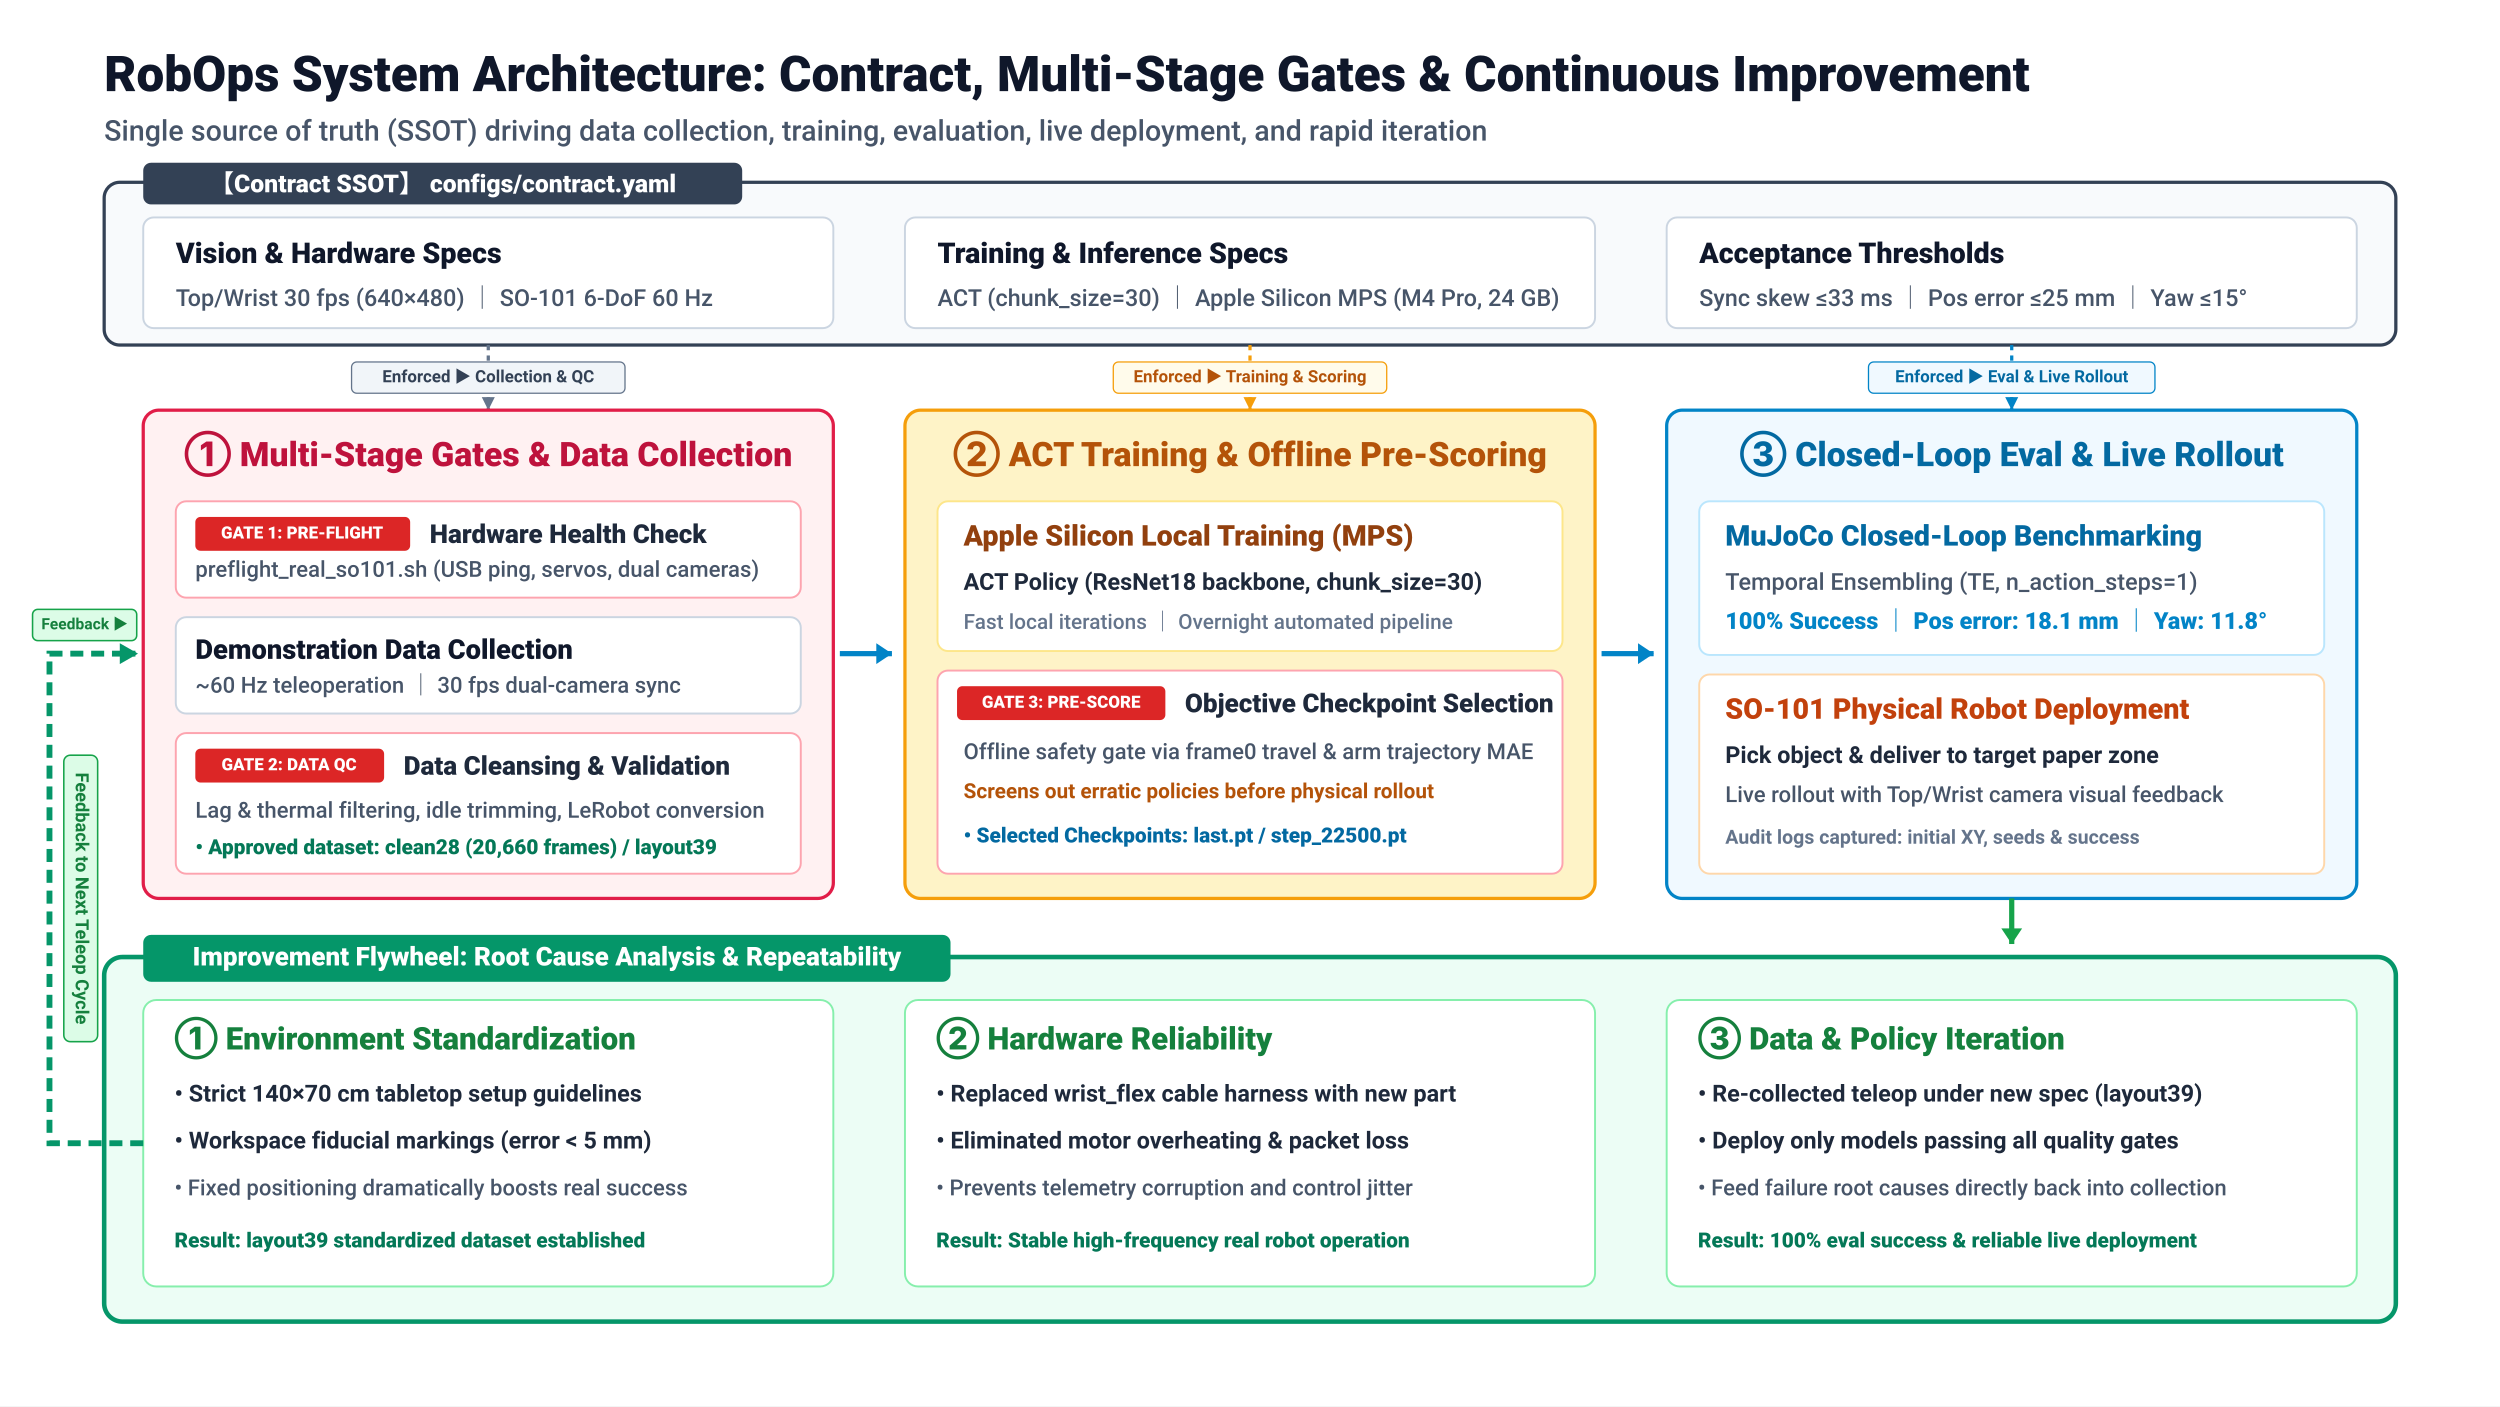
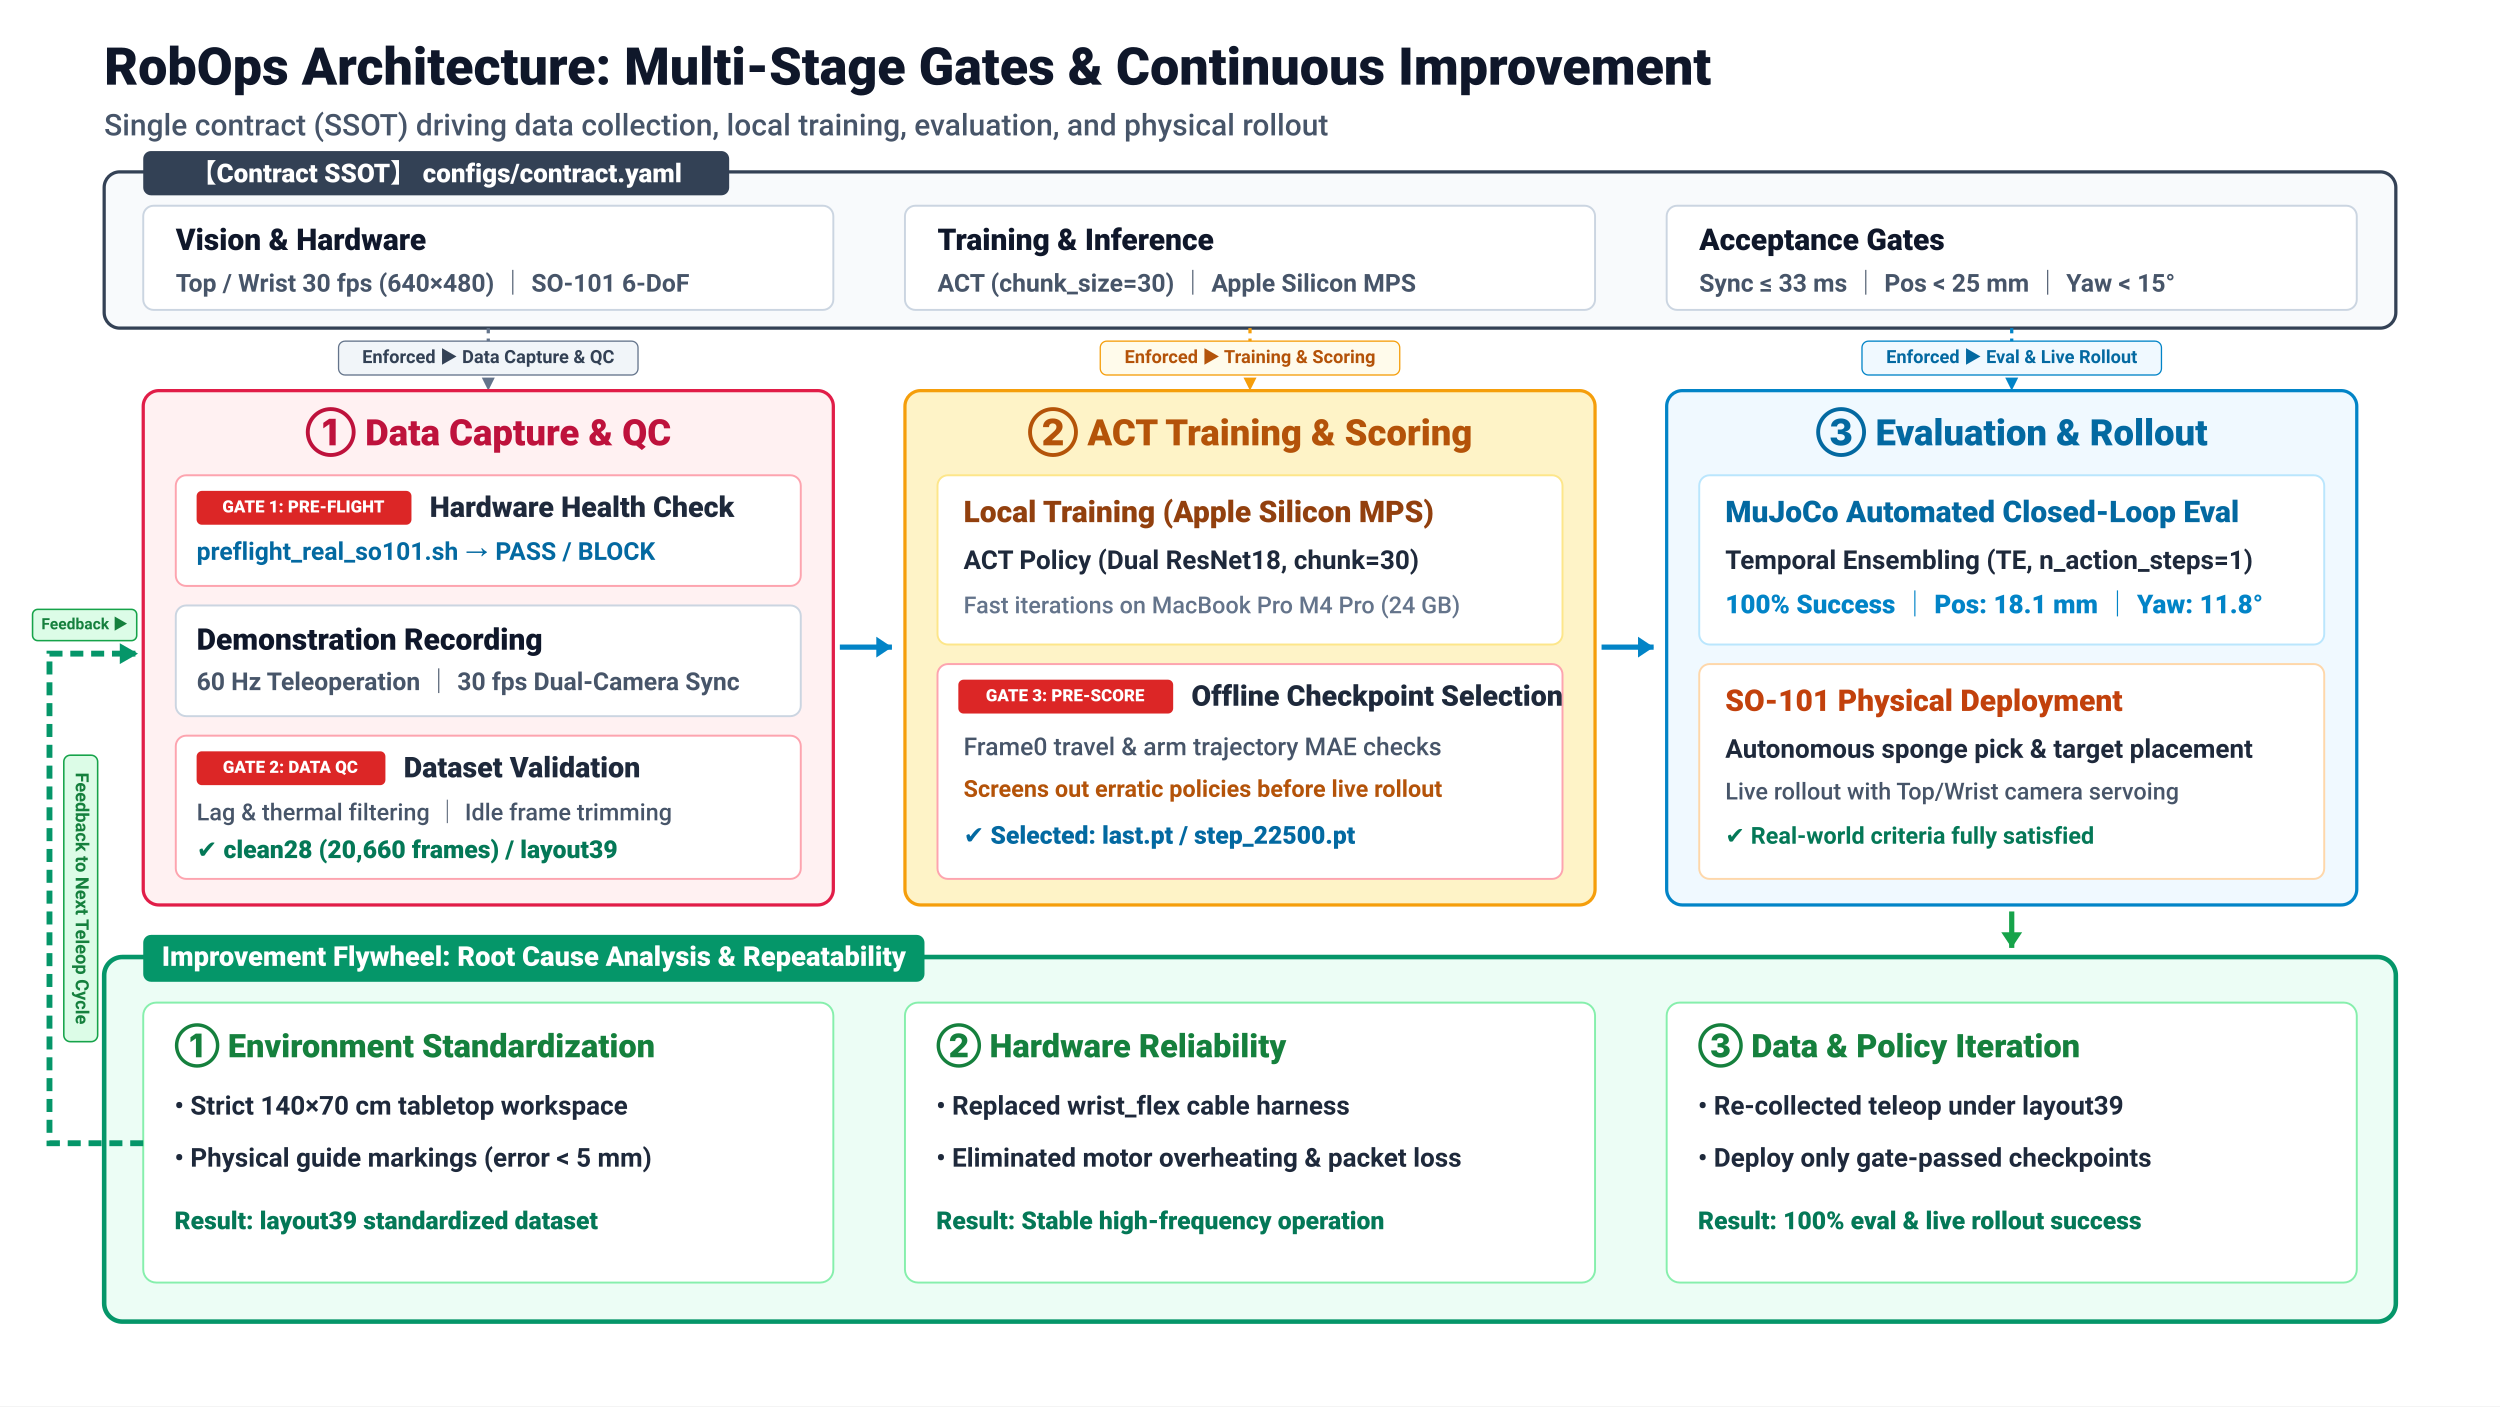
<svg xmlns="http://www.w3.org/2000/svg" width="1920" height="1080" viewBox="0 0 1920 1080">
  <rect width="100%" height="100%" fill="#FFFFFF" />
-   <text x="80" y="70" font-family="-apple-system, BlinkMacSystemFont, 'Segoe UI', Roboto, Helvetica, Arial, sans-serif" font-size="38" font-weight="800" fill="#0F172A">RobOps System Architecture: Contract, Multi-Stage Gates &amp; Continuous Improvement</text>
-   <text x="80" y="108" font-family="-apple-system, BlinkMacSystemFont, 'Segoe UI', Roboto, Helvetica, Arial, sans-serif" font-size="22" font-weight="500" fill="#475569">Single source of truth (SSOT) driving data collection, training, evaluation, live deployment, and rapid iteration</text>
-   <rect x="80" y="140" width="1760" height="125" rx="12" ry="12" fill="#F8FAFC" stroke="#334155" stroke-width="2.5" />
-   <rect x="110" y="125" width="460" height="32" rx="6" ry="6" fill="#334155" />
-   <text x="340" y="141" text-anchor="middle" dominant-baseline="middle" font-family="-apple-system, BlinkMacSystemFont, 'Segoe UI', Roboto, Helvetica, Arial, sans-serif" font-size="19" font-weight="800" fill="#FFFFFF">【Contract SSOT】 configs/contract.yaml</text>
-   <rect x="110" y="167" width="530" height="85" rx="8" ry="8" fill="#FFFFFF" stroke="#CBD5E1" stroke-width="1.5" />
-   <text x="135" y="202" font-family="-apple-system, BlinkMacSystemFont, 'Segoe UI', Roboto, Helvetica, Arial, sans-serif" font-size="22" font-weight="800" fill="#0F172A">Vision &amp; Hardware Specs</text>
-   <text x="135" y="235" font-family="-apple-system, BlinkMacSystemFont, 'Segoe UI', Roboto, Helvetica, Arial, sans-serif" font-size="18" font-weight="500" fill="#475569">Top/Wrist 30 fps (640×480) ｜ SO-101 6-DoF 60 Hz</text>
-   <rect x="695" y="167" width="530" height="85" rx="8" ry="8" fill="#FFFFFF" stroke="#CBD5E1" stroke-width="1.5" />
-   <text x="720" y="202" font-family="-apple-system, BlinkMacSystemFont, 'Segoe UI', Roboto, Helvetica, Arial, sans-serif" font-size="22" font-weight="800" fill="#0F172A">Training &amp; Inference Specs</text>
-   <text x="720" y="235" font-family="-apple-system, BlinkMacSystemFont, 'Segoe UI', Roboto, Helvetica, Arial, sans-serif" font-size="18" font-weight="500" fill="#475569">ACT (chunk_size=30) ｜ Apple Silicon MPS (M4 Pro, 24 GB)</text>
-   <rect x="1280" y="167" width="530" height="85" rx="8" ry="8" fill="#FFFFFF" stroke="#CBD5E1" stroke-width="1.5" />
-   <text x="1305" y="202" font-family="-apple-system, BlinkMacSystemFont, 'Segoe UI', Roboto, Helvetica, Arial, sans-serif" font-size="22" font-weight="800" fill="#0F172A">Acceptance Thresholds</text>
-   <text x="1305" y="235" font-family="-apple-system, BlinkMacSystemFont, 'Segoe UI', Roboto, Helvetica, Arial, sans-serif" font-size="18" font-weight="500" fill="#475569">Sync skew ≤33 ms ｜ Pos error ≤25 mm ｜ Yaw ≤15°</text>
-   <line x1="375" y1="265" x2="375" y2="315" stroke="#64748B" stroke-width="2.5" stroke-dasharray="4,4" />
-   <polygon points="375,315 370,305 380,305" fill="#64748B" />
-   <rect x="270" y="278" width="210" height="24" rx="4" ry="4" fill="#F1F5F9" stroke="#64748B" stroke-width="1" />
-   <text x="375" y="290" text-anchor="middle" dominant-baseline="middle" font-family="-apple-system, BlinkMacSystemFont, 'Segoe UI', Roboto, Helvetica, Arial, sans-serif" font-size="13" font-weight="700" fill="#334155">Enforced ▶ Collection &amp; QC</text>
-   <line x1="960" y1="265" x2="960" y2="315" stroke="#F59E0B" stroke-width="2.5" stroke-dasharray="4,4" />
-   <polygon points="960,315 955,305 965,305" fill="#F59E0B" />
-   <rect x="855" y="278" width="210" height="24" rx="4" ry="4" fill="#FFFBEB" stroke="#F59E0B" stroke-width="1" />
-   <text x="960" y="290" text-anchor="middle" dominant-baseline="middle" font-family="-apple-system, BlinkMacSystemFont, 'Segoe UI', Roboto, Helvetica, Arial, sans-serif" font-size="13" font-weight="700" fill="#B45309">Enforced ▶ Training &amp; Scoring</text>
-   <line x1="1545" y1="265" x2="1545" y2="315" stroke="#0284C7" stroke-width="2.5" stroke-dasharray="4,4" />
-   <polygon points="1545,315 1540,305 1550,305" fill="#0284C7" />
-   <rect x="1435" y="278" width="220" height="24" rx="4" ry="4" fill="#F0F9FF" stroke="#0284C7" stroke-width="1" />
-   <text x="1545" y="290" text-anchor="middle" dominant-baseline="middle" font-family="-apple-system, BlinkMacSystemFont, 'Segoe UI', Roboto, Helvetica, Arial, sans-serif" font-size="13" font-weight="700" fill="#0369A1">Enforced ▶ Eval &amp; Live Rollout</text>
-   <rect x="110" y="315" width="530" height="375" rx="12" ry="12" fill="#FFF1F2" stroke="#E11D48" stroke-width="2.5" />
-   <text x="375" y="358" text-anchor="middle" font-family="-apple-system, BlinkMacSystemFont, 'Segoe UI', Roboto, Helvetica, Arial, sans-serif" font-size="26" font-weight="800" fill="#BE123C">① Multi-Stage Gates &amp; Data Collection</text>
-   <g transform="translate(135, 385)">
-     <rect width="480" height="74" rx="8" ry="8" fill="#FFFFFF" stroke="#FDA4AF" stroke-width="1.5" />
-     <rect x="15" y="12" width="165" height="26" rx="4" ry="4" fill="#DC2626" />
-     <text x="97" y="25" text-anchor="middle" dominant-baseline="middle" font-family="-apple-system, BlinkMacSystemFont, 'Segoe UI', Roboto, Helvetica, Arial, sans-serif" font-size="13" font-weight="800" fill="#FFFFFF">GATE 1: PRE-FLIGHT</text>
-     <text x="195" y="32" font-family="-apple-system, BlinkMacSystemFont, 'Segoe UI', Roboto, Helvetica, Arial, sans-serif" font-size="20" font-weight="800" fill="#1E293B">Hardware Health Check</text>
-     <text x="15" y="58" font-family="-apple-system, BlinkMacSystemFont, 'Segoe UI', Roboto, Helvetica, Arial, sans-serif" font-size="17" font-weight="500" fill="#475569">preflight_real_so101.sh (USB ping, servos, dual cameras)</text>
+   <text x="80" y="65" font-family="-apple-system, BlinkMacSystemFont, 'Segoe UI', Roboto, Helvetica, Arial, sans-serif" font-size="40" font-weight="800" fill="#0F172A">RobOps Architecture: Multi-Stage Gates &amp; Continuous Improvement</text>
+   <text x="80" y="104" font-family="-apple-system, BlinkMacSystemFont, 'Segoe UI', Roboto, Helvetica, Arial, sans-serif" font-size="23" font-weight="500" fill="#475569">Single contract (SSOT) driving data collection, local training, evaluation, and physical rollout</text>
+   <rect x="80" y="132" width="1760" height="120" rx="12" ry="12" fill="#F8FAFC" stroke="#334155" stroke-width="2.5" />
+   <rect x="110" y="116" width="450" height="34" rx="6" ry="6" fill="#334155" />
+   <text x="335" y="133" text-anchor="middle" dominant-baseline="middle" font-family="-apple-system, BlinkMacSystemFont, 'Segoe UI', Roboto, Helvetica, Arial, sans-serif" font-size="20" font-weight="800" fill="#FFFFFF">【Contract SSOT】 configs/contract.yaml</text>
+   <rect x="110" y="158" width="530" height="80" rx="8" ry="8" fill="#FFFFFF" stroke="#CBD5E1" stroke-width="1.5" />
+   <text x="135" y="192" font-family="-apple-system, BlinkMacSystemFont, 'Segoe UI', Roboto, Helvetica, Arial, sans-serif" font-size="23" font-weight="800" fill="#0F172A">Vision &amp; Hardware</text>
+   <text x="135" y="224" font-family="-apple-system, BlinkMacSystemFont, 'Segoe UI', Roboto, Helvetica, Arial, sans-serif" font-size="19" font-weight="600" fill="#475569">Top / Wrist 30 fps (640×480) ｜ SO-101 6-DoF</text>
+   <rect x="695" y="158" width="530" height="80" rx="8" ry="8" fill="#FFFFFF" stroke="#CBD5E1" stroke-width="1.5" />
+   <text x="720" y="192" font-family="-apple-system, BlinkMacSystemFont, 'Segoe UI', Roboto, Helvetica, Arial, sans-serif" font-size="23" font-weight="800" fill="#0F172A">Training &amp; Inference</text>
+   <text x="720" y="224" font-family="-apple-system, BlinkMacSystemFont, 'Segoe UI', Roboto, Helvetica, Arial, sans-serif" font-size="19" font-weight="600" fill="#475569">ACT (chunk_size=30) ｜ Apple Silicon MPS</text>
+   <rect x="1280" y="158" width="530" height="80" rx="8" ry="8" fill="#FFFFFF" stroke="#CBD5E1" stroke-width="1.5" />
+   <text x="1305" y="192" font-family="-apple-system, BlinkMacSystemFont, 'Segoe UI', Roboto, Helvetica, Arial, sans-serif" font-size="23" font-weight="800" fill="#0F172A">Acceptance Gates</text>
+   <text x="1305" y="224" font-family="-apple-system, BlinkMacSystemFont, 'Segoe UI', Roboto, Helvetica, Arial, sans-serif" font-size="19" font-weight="600" fill="#475569">Sync ≤ 33 ms ｜ Pos &lt; 25 mm ｜ Yaw &lt; 15°</text>
+   <line x1="375" y1="252" x2="375" y2="300" stroke="#64748B" stroke-width="2.5" stroke-dasharray="4,4" />
+   <polygon points="375,300 370,290 380,290" fill="#64748B" />
+   <rect x="260" y="262" width="230" height="26" rx="5" fill="#F1F5F9" stroke="#64748B" stroke-width="1" />
+   <text x="375" y="275" text-anchor="middle" dominant-baseline="middle" font-family="-apple-system, BlinkMacSystemFont, 'Segoe UI', Roboto, Helvetica, Arial, sans-serif" font-size="14" font-weight="700" fill="#334155">Enforced ▶ Data Capture &amp; QC</text>
+   <line x1="960" y1="252" x2="960" y2="300" stroke="#F59E0B" stroke-width="2.5" stroke-dasharray="4,4" />
+   <polygon points="960,300 955,290 965,290" fill="#F59E0B" />
+   <rect x="845" y="262" width="230" height="26" rx="5" fill="#FFFBEB" stroke="#F59E0B" stroke-width="1" />
+   <text x="960" y="275" text-anchor="middle" dominant-baseline="middle" font-family="-apple-system, BlinkMacSystemFont, 'Segoe UI', Roboto, Helvetica, Arial, sans-serif" font-size="14" font-weight="700" fill="#B45309">Enforced ▶ Training &amp; Scoring</text>
+   <line x1="1545" y1="252" x2="1545" y2="300" stroke="#0284C7" stroke-width="2.5" stroke-dasharray="4,4" />
+   <polygon points="1545,300 1540,290 1550,290" fill="#0284C7" />
+   <rect x="1430" y="262" width="230" height="26" rx="5" fill="#F0F9FF" stroke="#0284C7" stroke-width="1" />
+   <text x="1545" y="275" text-anchor="middle" dominant-baseline="middle" font-family="-apple-system, BlinkMacSystemFont, 'Segoe UI', Roboto, Helvetica, Arial, sans-serif" font-size="14" font-weight="700" fill="#0369A1">Enforced ▶ Eval &amp; Live Rollout</text>
+   <rect x="110" y="300" width="530" height="395" rx="12" ry="12" fill="#FFF1F2" stroke="#E11D48" stroke-width="2.5" />
+   <text x="375" y="342" text-anchor="middle" font-family="-apple-system, BlinkMacSystemFont, 'Segoe UI', Roboto, Helvetica, Arial, sans-serif" font-size="28" font-weight="800" fill="#BE123C">① Data Capture &amp; QC</text>
+   <g transform="translate(135, 365)">
+     <rect width="480" height="85" rx="8" ry="8" fill="#FFFFFF" stroke="#FDA4AF" stroke-width="1.5" />
+     <rect x="16" y="12" width="165" height="26" rx="4" ry="4" fill="#DC2626" />
+     <text x="98" y="25" text-anchor="middle" dominant-baseline="middle" font-family="-apple-system, BlinkMacSystemFont, 'Segoe UI', Roboto, Helvetica, Arial, sans-serif" font-size="13" font-weight="800" fill="#FFFFFF">GATE 1: PRE-FLIGHT</text>
+     <text x="195" y="32" font-family="-apple-system, BlinkMacSystemFont, 'Segoe UI', Roboto, Helvetica, Arial, sans-serif" font-size="22" font-weight="800" fill="#1E293B">Hardware Health Check</text>
+     <text x="16" y="65" font-family="-apple-system, BlinkMacSystemFont, 'Segoe UI', Roboto, Helvetica, Arial, sans-serif" font-size="19" font-weight="600" fill="#0369A1">preflight_real_so101.sh → PASS / BLOCK</text>
  </g>
-   <g transform="translate(135, 474)">
-     <rect width="480" height="74" rx="8" ry="8" fill="#FFFFFF" stroke="#CBD5E1" stroke-width="1.5" />
-     <text x="15" y="32" font-family="-apple-system, BlinkMacSystemFont, 'Segoe UI', Roboto, Helvetica, Arial, sans-serif" font-size="21" font-weight="800" fill="#0F172A">Demonstration Data Collection</text>
-     <text x="15" y="58" font-family="-apple-system, BlinkMacSystemFont, 'Segoe UI', Roboto, Helvetica, Arial, sans-serif" font-size="17" font-weight="500" fill="#475569">~60 Hz teleoperation ｜ 30 fps dual-camera sync</text>
+   <g transform="translate(135, 465)">
+     <rect width="480" height="85" rx="8" ry="8" fill="#FFFFFF" stroke="#CBD5E1" stroke-width="1.5" />
+     <text x="16" y="34" font-family="-apple-system, BlinkMacSystemFont, 'Segoe UI', Roboto, Helvetica, Arial, sans-serif" font-size="23" font-weight="800" fill="#0F172A">Demonstration Recording</text>
+     <text x="16" y="65" font-family="-apple-system, BlinkMacSystemFont, 'Segoe UI', Roboto, Helvetica, Arial, sans-serif" font-size="19" font-weight="600" fill="#475569">60 Hz Teleoperation ｜ 30 fps Dual-Camera Sync</text>
  </g>
-   <g transform="translate(135, 563)">
-     <rect width="480" height="108" rx="8" ry="8" fill="#FFFFFF" stroke="#FDA4AF" stroke-width="1.5" />
-     <rect x="15" y="12" width="145" height="26" rx="4" ry="4" fill="#DC2626" />
-     <text x="87" y="25" text-anchor="middle" dominant-baseline="middle" font-family="-apple-system, BlinkMacSystemFont, 'Segoe UI', Roboto, Helvetica, Arial, sans-serif" font-size="13" font-weight="800" fill="#FFFFFF">GATE 2: DATA QC</text>
-     <text x="175" y="32" font-family="-apple-system, BlinkMacSystemFont, 'Segoe UI', Roboto, Helvetica, Arial, sans-serif" font-size="20" font-weight="800" fill="#1E293B">Data Cleansing &amp; Validation</text>
-     <text x="15" y="65" font-family="-apple-system, BlinkMacSystemFont, 'Segoe UI', Roboto, Helvetica, Arial, sans-serif" font-size="17" font-weight="500" fill="#475569">Lag &amp; thermal filtering, idle trimming, LeRobot conversion</text>
-     <text x="15" y="93" font-family="-apple-system, BlinkMacSystemFont, 'Segoe UI', Roboto, Helvetica, Arial, sans-serif" font-size="16" font-weight="800" fill="#047857">• Approved dataset: clean28 (20,660 frames) / layout39</text>
+   <g transform="translate(135, 565)">
+     <rect width="480" height="110" rx="8" ry="8" fill="#FFFFFF" stroke="#FDA4AF" stroke-width="1.5" />
+     <rect x="16" y="12" width="145" height="26" rx="4" ry="4" fill="#DC2626" />
+     <text x="88" y="25" text-anchor="middle" dominant-baseline="middle" font-family="-apple-system, BlinkMacSystemFont, 'Segoe UI', Roboto, Helvetica, Arial, sans-serif" font-size="13" font-weight="800" fill="#FFFFFF">GATE 2: DATA QC</text>
+     <text x="175" y="32" font-family="-apple-system, BlinkMacSystemFont, 'Segoe UI', Roboto, Helvetica, Arial, sans-serif" font-size="22" font-weight="800" fill="#1E293B">Dataset Validation</text>
+     <text x="16" y="65" font-family="-apple-system, BlinkMacSystemFont, 'Segoe UI', Roboto, Helvetica, Arial, sans-serif" font-size="18" font-weight="500" fill="#475569">Lag &amp; thermal filtering ｜ Idle frame trimming</text>
+     <text x="16" y="94" font-family="-apple-system, BlinkMacSystemFont, 'Segoe UI', Roboto, Helvetica, Arial, sans-serif" font-size="19" font-weight="800" fill="#047857">✔ clean28 (20,660 frames) / layout39</text>
  </g>
-   <path d="M 645 502 L 685 502" stroke="#0284C7" stroke-width="4" />
-   <polygon points="685,502 673,494 673,510" fill="#0284C7" />
-   <rect x="695" y="315" width="530" height="375" rx="12" ry="12" fill="#FEF3C7" stroke="#F59E0B" stroke-width="2.5" />
-   <text x="960" y="358" text-anchor="middle" font-family="-apple-system, BlinkMacSystemFont, 'Segoe UI', Roboto, Helvetica, Arial, sans-serif" font-size="26" font-weight="800" fill="#B45309">② ACT Training &amp; Offline Pre-Scoring</text>
-   <g transform="translate(720, 385)">
-     <rect width="480" height="115" rx="8" ry="8" fill="#FFFFFF" stroke="#FDE68A" stroke-width="1.5" />
-     <text x="20" y="34" font-family="-apple-system, BlinkMacSystemFont, 'Segoe UI', Roboto, Helvetica, Arial, sans-serif" font-size="22" font-weight="800" fill="#92400E">Apple Silicon Local Training (MPS)</text>
-     <text x="20" y="68" font-family="-apple-system, BlinkMacSystemFont, 'Segoe UI', Roboto, Helvetica, Arial, sans-serif" font-size="18" font-weight="600" fill="#1E293B">ACT Policy (ResNet18 backbone, chunk_size=30)</text>
-     <text x="20" y="98" font-family="-apple-system, BlinkMacSystemFont, 'Segoe UI', Roboto, Helvetica, Arial, sans-serif" font-size="16" font-weight="500" fill="#64748B">Fast local iterations ｜ Overnight automated pipeline</text>
+   <path d="M 645 497 L 685 497" stroke="#0284C7" stroke-width="4" />
+   <polygon points="685,497 673,489 673,505" fill="#0284C7" />
+   <rect x="695" y="300" width="530" height="395" rx="12" ry="12" fill="#FEF3C7" stroke="#F59E0B" stroke-width="2.5" />
+   <text x="960" y="342" text-anchor="middle" font-family="-apple-system, BlinkMacSystemFont, 'Segoe UI', Roboto, Helvetica, Arial, sans-serif" font-size="28" font-weight="800" fill="#B45309">② ACT Training &amp; Scoring</text>
+   <g transform="translate(720, 365)">
+     <rect width="480" height="130" rx="8" ry="8" fill="#FFFFFF" stroke="#FDE68A" stroke-width="1.5" />
+     <text x="20" y="36" font-family="-apple-system, BlinkMacSystemFont, 'Segoe UI', Roboto, Helvetica, Arial, sans-serif" font-size="23" font-weight="800" fill="#92400E">Local Training (Apple Silicon MPS)</text>
+     <text x="20" y="72" font-family="-apple-system, BlinkMacSystemFont, 'Segoe UI', Roboto, Helvetica, Arial, sans-serif" font-size="20" font-weight="600" fill="#1E293B">ACT Policy (Dual ResNet18, chunk=30)</text>
+     <text x="20" y="106" font-family="-apple-system, BlinkMacSystemFont, 'Segoe UI', Roboto, Helvetica, Arial, sans-serif" font-size="18" font-weight="500" fill="#64748B">Fast iterations on MacBook Pro M4 Pro (24 GB)</text>
  </g>
-   <g transform="translate(720, 515)">
-     <rect width="480" height="156" rx="8" ry="8" fill="#FFFFFF" stroke="#FDA4AF" stroke-width="1.5" />
-     <rect x="15" y="12" width="160" height="26" rx="4" ry="4" fill="#DC2626" />
-     <text x="95" y="25" text-anchor="middle" dominant-baseline="middle" font-family="-apple-system, BlinkMacSystemFont, 'Segoe UI', Roboto, Helvetica, Arial, sans-serif" font-size="13" font-weight="800" fill="#FFFFFF">GATE 3: PRE-SCORE</text>
-     <text x="190" y="32" font-family="-apple-system, BlinkMacSystemFont, 'Segoe UI', Roboto, Helvetica, Arial, sans-serif" font-size="20" font-weight="800" fill="#1E293B">Objective Checkpoint Selection</text>
-     <text x="20" y="68" font-family="-apple-system, BlinkMacSystemFont, 'Segoe UI', Roboto, Helvetica, Arial, sans-serif" font-size="17" font-weight="500" fill="#475569">Offline safety gate via frame0 travel &amp; arm trajectory MAE</text>
-     <text x="20" y="98" font-family="-apple-system, BlinkMacSystemFont, 'Segoe UI', Roboto, Helvetica, Arial, sans-serif" font-size="16" font-weight="600" fill="#B45309">Screens out erratic policies before physical rollout</text>
-     <text x="20" y="132" font-family="-apple-system, BlinkMacSystemFont, 'Segoe UI', Roboto, Helvetica, Arial, sans-serif" font-size="16" font-weight="800" fill="#0369A1">• Selected Checkpoints: last.pt / step_22500.pt</text>
+   <g transform="translate(720, 510)">
+     <rect width="480" height="165" rx="8" ry="8" fill="#FFFFFF" stroke="#FDA4AF" stroke-width="1.5" />
+     <rect x="16" y="12" width="165" height="26" rx="4" ry="4" fill="#DC2626" />
+     <text x="98" y="25" text-anchor="middle" dominant-baseline="middle" font-family="-apple-system, BlinkMacSystemFont, 'Segoe UI', Roboto, Helvetica, Arial, sans-serif" font-size="13" font-weight="800" fill="#FFFFFF">GATE 3: PRE-SCORE</text>
+     <text x="195" y="32" font-family="-apple-system, BlinkMacSystemFont, 'Segoe UI', Roboto, Helvetica, Arial, sans-serif" font-size="22" font-weight="800" fill="#1E293B">Offline Checkpoint Selection</text>
+     <text x="20" y="70" font-family="-apple-system, BlinkMacSystemFont, 'Segoe UI', Roboto, Helvetica, Arial, sans-serif" font-size="19" font-weight="500" fill="#475569">Frame0 travel &amp; arm trajectory MAE checks</text>
+     <text x="20" y="102" font-family="-apple-system, BlinkMacSystemFont, 'Segoe UI', Roboto, Helvetica, Arial, sans-serif" font-size="18" font-weight="600" fill="#B45309">Screens out erratic policies before live rollout</text>
+     <text x="20" y="138" font-family="-apple-system, BlinkMacSystemFont, 'Segoe UI', Roboto, Helvetica, Arial, sans-serif" font-size="19" font-weight="800" fill="#0369A1">✔ Selected: last.pt / step_22500.pt</text>
  </g>
-   <path d="M 1230 502 L 1270 502" stroke="#0284C7" stroke-width="4" />
-   <polygon points="1270,502 1258,494 1258,510" fill="#0284C7" />
-   <rect x="1280" y="315" width="530" height="375" rx="12" ry="12" fill="#F0F9FF" stroke="#0284C7" stroke-width="2.5" />
-   <text x="1545" y="358" text-anchor="middle" font-family="-apple-system, BlinkMacSystemFont, 'Segoe UI', Roboto, Helvetica, Arial, sans-serif" font-size="26" font-weight="800" fill="#0369A1">③ Closed-Loop Eval &amp; Live Rollout</text>
-   <g transform="translate(1305, 385)">
-     <rect width="480" height="118" rx="8" ry="8" fill="#FFFFFF" stroke="#BAE6FD" stroke-width="1.5" />
-     <text x="20" y="34" font-family="-apple-system, BlinkMacSystemFont, 'Segoe UI', Roboto, Helvetica, Arial, sans-serif" font-size="22" font-weight="800" fill="#0369A1">MuJoCo Closed-Loop Benchmarking</text>
-     <text x="20" y="68" font-family="-apple-system, BlinkMacSystemFont, 'Segoe UI', Roboto, Helvetica, Arial, sans-serif" font-size="18" font-weight="500" fill="#475569">Temporal Ensembling (TE, n_action_steps=1)</text>
-     <text x="20" y="98" font-family="-apple-system, BlinkMacSystemFont, 'Segoe UI', Roboto, Helvetica, Arial, sans-serif" font-size="18" font-weight="800" fill="#0284C7">100% Success ｜ Pos error: 18.1 mm ｜ Yaw: 11.8°</text>
+   <path d="M 1230 497 L 1270 497" stroke="#0284C7" stroke-width="4" />
+   <polygon points="1270,497 1258,489 1258,505" fill="#0284C7" />
+   <rect x="1280" y="300" width="530" height="395" rx="12" ry="12" fill="#F0F9FF" stroke="#0284C7" stroke-width="2.5" />
+   <text x="1545" y="342" text-anchor="middle" font-family="-apple-system, BlinkMacSystemFont, 'Segoe UI', Roboto, Helvetica, Arial, sans-serif" font-size="28" font-weight="800" fill="#0369A1">③ Evaluation &amp; Rollout</text>
+   <g transform="translate(1305, 365)">
+     <rect width="480" height="130" rx="8" ry="8" fill="#FFFFFF" stroke="#BAE6FD" stroke-width="1.5" />
+     <text x="20" y="36" font-family="-apple-system, BlinkMacSystemFont, 'Segoe UI', Roboto, Helvetica, Arial, sans-serif" font-size="23" font-weight="800" fill="#0369A1">MuJoCo Automated Closed-Loop Eval</text>
+     <text x="20" y="72" font-family="-apple-system, BlinkMacSystemFont, 'Segoe UI', Roboto, Helvetica, Arial, sans-serif" font-size="20" font-weight="600" fill="#1E293B">Temporal Ensembling (TE, n_action_steps=1)</text>
+     <text x="20" y="106" font-family="-apple-system, BlinkMacSystemFont, 'Segoe UI', Roboto, Helvetica, Arial, sans-serif" font-size="20" font-weight="800" fill="#0284C7">100% Success ｜ Pos: 18.1 mm ｜ Yaw: 11.8°</text>
  </g>
-   <g transform="translate(1305, 518)">
-     <rect width="480" height="153" rx="8" ry="8" fill="#FFFFFF" stroke="#FED7AA" stroke-width="1.5" />
-     <text x="20" y="34" font-family="-apple-system, BlinkMacSystemFont, 'Segoe UI', Roboto, Helvetica, Arial, sans-serif" font-size="22" font-weight="800" fill="#C2410C">SO-101 Physical Robot Deployment</text>
-     <text x="20" y="68" font-family="-apple-system, BlinkMacSystemFont, 'Segoe UI', Roboto, Helvetica, Arial, sans-serif" font-size="18" font-weight="600" fill="#1E293B">Pick object &amp; deliver to target paper zone</text>
-     <text x="20" y="98" font-family="-apple-system, BlinkMacSystemFont, 'Segoe UI', Roboto, Helvetica, Arial, sans-serif" font-size="17" font-weight="500" fill="#475569">Live rollout with Top/Wrist camera visual feedback</text>
-     <text x="20" y="130" font-family="-apple-system, BlinkMacSystemFont, 'Segoe UI', Roboto, Helvetica, Arial, sans-serif" font-size="15" font-weight="600" fill="#64748B">Audit logs captured: initial XY, seeds &amp; success</text>
+   <g transform="translate(1305, 510)">
+     <rect width="480" height="165" rx="8" ry="8" fill="#FFFFFF" stroke="#FED7AA" stroke-width="1.5" />
+     <text x="20" y="36" font-family="-apple-system, BlinkMacSystemFont, 'Segoe UI', Roboto, Helvetica, Arial, sans-serif" font-size="23" font-weight="800" fill="#C2410C">SO-101 Physical Deployment</text>
+     <text x="20" y="72" font-family="-apple-system, BlinkMacSystemFont, 'Segoe UI', Roboto, Helvetica, Arial, sans-serif" font-size="20" font-weight="600" fill="#1E293B">Autonomous sponge pick &amp; target placement</text>
+     <text x="20" y="104" font-family="-apple-system, BlinkMacSystemFont, 'Segoe UI', Roboto, Helvetica, Arial, sans-serif" font-size="18" font-weight="500" fill="#475569">Live rollout with Top/Wrist camera servoing</text>
+     <text x="20" y="138" font-family="-apple-system, BlinkMacSystemFont, 'Segoe UI', Roboto, Helvetica, Arial, sans-serif" font-size="18" font-weight="700" fill="#047857">✔ Real-world criteria fully satisfied</text>
  </g>
-   <path d="M 1545 690 L 1545 725" stroke="#16A34A" stroke-width="4" />
-   <polygon points="1545,725 1537,713 1553,713" fill="#16A34A" />
+   <path d="M 1545 700 L 1545 728" stroke="#16A34A" stroke-width="4" />
+   <polygon points="1545,728 1537,716 1553,716" fill="#16A34A" />
  <rect x="80" y="735" width="1760" height="280" rx="14" ry="14" fill="#ECFDF5" stroke="#059669" stroke-width="3.5" />
-   <rect x="110" y="718" width="620" height="36" rx="6" ry="6" fill="#059669" />
-   <text x="420" y="736" text-anchor="middle" dominant-baseline="middle" font-family="-apple-system, BlinkMacSystemFont, 'Segoe UI', Roboto, Helvetica, Arial, sans-serif" font-size="20" font-weight="800" fill="#FFFFFF">Improvement Flywheel: Root Cause Analysis &amp; Repeatability</text>
-   <g transform="translate(110, 768)">
-     <rect width="530" height="220" rx="10" ry="10" fill="#FFFFFF" stroke="#86EFAC" stroke-width="1.5" />
-     <text x="24" y="38" font-family="-apple-system, BlinkMacSystemFont, 'Segoe UI', Roboto, Helvetica, Arial, sans-serif" font-size="24" font-weight="800" fill="#15803D">① Environment Standardization</text>
-     <text x="24" y="78" font-family="-apple-system, BlinkMacSystemFont, 'Segoe UI', Roboto, Helvetica, Arial, sans-serif" font-size="18" font-weight="600" fill="#1E293B">• Strict 140×70 cm tabletop setup guidelines</text>
-     <text x="24" y="114" font-family="-apple-system, BlinkMacSystemFont, 'Segoe UI', Roboto, Helvetica, Arial, sans-serif" font-size="18" font-weight="600" fill="#1E293B">• Workspace fiducial markings (error &lt; 5 mm)</text>
-     <text x="24" y="150" font-family="-apple-system, BlinkMacSystemFont, 'Segoe UI', Roboto, Helvetica, Arial, sans-serif" font-size="17" font-weight="500" fill="#475569">• Fixed positioning dramatically boosts real success</text>
-     <text x="24" y="190" font-family="-apple-system, BlinkMacSystemFont, 'Segoe UI', Roboto, Helvetica, Arial, sans-serif" font-size="16" font-weight="800" fill="#047857">Result: layout39 standardized dataset established</text>
+   <rect x="110" y="718" width="600" height="36" rx="6" ry="6" fill="#059669" />
+   <text x="410" y="736" text-anchor="middle" dominant-baseline="middle" font-family="-apple-system, BlinkMacSystemFont, 'Segoe UI', Roboto, Helvetica, Arial, sans-serif" font-size="21" font-weight="800" fill="#FFFFFF">Improvement Flywheel: Root Cause Analysis &amp; Repeatability</text>
+   <g transform="translate(110, 770)">
+     <rect width="530" height="215" rx="10" ry="10" fill="#FFFFFF" stroke="#86EFAC" stroke-width="1.5" />
+     <text x="24" y="42" font-family="-apple-system, BlinkMacSystemFont, 'Segoe UI', Roboto, Helvetica, Arial, sans-serif" font-size="25" font-weight="800" fill="#15803D">① Environment Standardization</text>
+     <text x="24" y="86" font-family="-apple-system, BlinkMacSystemFont, 'Segoe UI', Roboto, Helvetica, Arial, sans-serif" font-size="20" font-weight="600" fill="#1E293B">• Strict 140×70 cm tabletop workspace</text>
+     <text x="24" y="126" font-family="-apple-system, BlinkMacSystemFont, 'Segoe UI', Roboto, Helvetica, Arial, sans-serif" font-size="20" font-weight="600" fill="#1E293B">• Physical guide markings (error &lt; 5 mm)</text>
+     <text x="24" y="174" font-family="-apple-system, BlinkMacSystemFont, 'Segoe UI', Roboto, Helvetica, Arial, sans-serif" font-size="19" font-weight="800" fill="#047857">Result: layout39 standardized dataset</text>
  </g>
-   <g transform="translate(695, 768)">
-     <rect width="530" height="220" rx="10" ry="10" fill="#FFFFFF" stroke="#86EFAC" stroke-width="1.5" />
-     <text x="24" y="38" font-family="-apple-system, BlinkMacSystemFont, 'Segoe UI', Roboto, Helvetica, Arial, sans-serif" font-size="24" font-weight="800" fill="#15803D">② Hardware Reliability</text>
-     <text x="24" y="78" font-family="-apple-system, BlinkMacSystemFont, 'Segoe UI', Roboto, Helvetica, Arial, sans-serif" font-size="18" font-weight="600" fill="#1E293B">• Replaced wrist_flex cable harness with new part</text>
-     <text x="24" y="114" font-family="-apple-system, BlinkMacSystemFont, 'Segoe UI', Roboto, Helvetica, Arial, sans-serif" font-size="18" font-weight="600" fill="#1E293B">• Eliminated motor overheating &amp; packet loss</text>
-     <text x="24" y="150" font-family="-apple-system, BlinkMacSystemFont, 'Segoe UI', Roboto, Helvetica, Arial, sans-serif" font-size="17" font-weight="500" fill="#475569">• Prevents telemetry corruption and control jitter</text>
-     <text x="24" y="190" font-family="-apple-system, BlinkMacSystemFont, 'Segoe UI', Roboto, Helvetica, Arial, sans-serif" font-size="16" font-weight="800" fill="#047857">Result: Stable high-frequency real robot operation</text>
+   <g transform="translate(695, 770)">
+     <rect width="530" height="215" rx="10" ry="10" fill="#FFFFFF" stroke="#86EFAC" stroke-width="1.5" />
+     <text x="24" y="42" font-family="-apple-system, BlinkMacSystemFont, 'Segoe UI', Roboto, Helvetica, Arial, sans-serif" font-size="25" font-weight="800" fill="#15803D">② Hardware Reliability</text>
+     <text x="24" y="86" font-family="-apple-system, BlinkMacSystemFont, 'Segoe UI', Roboto, Helvetica, Arial, sans-serif" font-size="20" font-weight="600" fill="#1E293B">• Replaced wrist_flex cable harness</text>
+     <text x="24" y="126" font-family="-apple-system, BlinkMacSystemFont, 'Segoe UI', Roboto, Helvetica, Arial, sans-serif" font-size="20" font-weight="600" fill="#1E293B">• Eliminated motor overheating &amp; packet loss</text>
+     <text x="24" y="174" font-family="-apple-system, BlinkMacSystemFont, 'Segoe UI', Roboto, Helvetica, Arial, sans-serif" font-size="19" font-weight="800" fill="#047857">Result: Stable high-frequency operation</text>
  </g>
-   <g transform="translate(1280, 768)">
-     <rect width="530" height="220" rx="10" ry="10" fill="#FFFFFF" stroke="#86EFAC" stroke-width="1.5" />
-     <text x="24" y="38" font-family="-apple-system, BlinkMacSystemFont, 'Segoe UI', Roboto, Helvetica, Arial, sans-serif" font-size="24" font-weight="800" fill="#15803D">③ Data &amp; Policy Iteration</text>
-     <text x="24" y="78" font-family="-apple-system, BlinkMacSystemFont, 'Segoe UI', Roboto, Helvetica, Arial, sans-serif" font-size="18" font-weight="600" fill="#1E293B">• Re-collected teleop under new spec (layout39)</text>
-     <text x="24" y="114" font-family="-apple-system, BlinkMacSystemFont, 'Segoe UI', Roboto, Helvetica, Arial, sans-serif" font-size="18" font-weight="600" fill="#1E293B">• Deploy only models passing all quality gates</text>
-     <text x="24" y="150" font-family="-apple-system, BlinkMacSystemFont, 'Segoe UI', Roboto, Helvetica, Arial, sans-serif" font-size="17" font-weight="500" fill="#475569">• Feed failure root causes directly back into collection</text>
-     <text x="24" y="190" font-family="-apple-system, BlinkMacSystemFont, 'Segoe UI', Roboto, Helvetica, Arial, sans-serif" font-size="16" font-weight="800" fill="#047857">Result: 100% eval success &amp; reliable live deployment</text>
+   <g transform="translate(1280, 770)">
+     <rect width="530" height="215" rx="10" ry="10" fill="#FFFFFF" stroke="#86EFAC" stroke-width="1.5" />
+     <text x="24" y="42" font-family="-apple-system, BlinkMacSystemFont, 'Segoe UI', Roboto, Helvetica, Arial, sans-serif" font-size="25" font-weight="800" fill="#15803D">③ Data &amp; Policy Iteration</text>
+     <text x="24" y="86" font-family="-apple-system, BlinkMacSystemFont, 'Segoe UI', Roboto, Helvetica, Arial, sans-serif" font-size="20" font-weight="600" fill="#1E293B">• Re-collected teleop under layout39</text>
+     <text x="24" y="126" font-family="-apple-system, BlinkMacSystemFont, 'Segoe UI', Roboto, Helvetica, Arial, sans-serif" font-size="20" font-weight="600" fill="#1E293B">• Deploy only gate-passed checkpoints</text>
+     <text x="24" y="174" font-family="-apple-system, BlinkMacSystemFont, 'Segoe UI', Roboto, Helvetica, Arial, sans-serif" font-size="19" font-weight="800" fill="#047857">Result: 100% eval &amp; live rollout success</text>
  </g>
  <path d="M 110 878 L 38 878 L 38 502 L 104 502" fill="none" stroke="#059669" stroke-width="4.5" stroke-dasharray="10,6" />
  <polygon points="106,502 92,494 92,510" fill="#059669" />
  <rect x="49" y="580" width="26" height="220" rx="5" ry="5" fill="#DCFCE7" stroke="#16A34A" stroke-width="1.2" />
  <text x="62" y="690" text-anchor="middle" dominant-baseline="middle" font-family="-apple-system, BlinkMacSystemFont, 'Segoe UI', Roboto, Helvetica, Arial, sans-serif" font-size="14" font-weight="bold" fill="#15803D" transform="rotate(90, 62, 690)">Feedback to Next Teleop Cycle</text>
  <rect x="25" y="468" width="80" height="24" rx="4" ry="4" fill="#DCFCE7" stroke="#16A34A" stroke-width="1.2" />
  <text x="65" y="480" text-anchor="middle" dominant-baseline="middle" font-family="-apple-system, BlinkMacSystemFont, 'Segoe UI', Roboto, Helvetica, Arial, sans-serif" font-size="12" font-weight="bold" fill="#15803D">Feedback ▶</text>
</svg>
